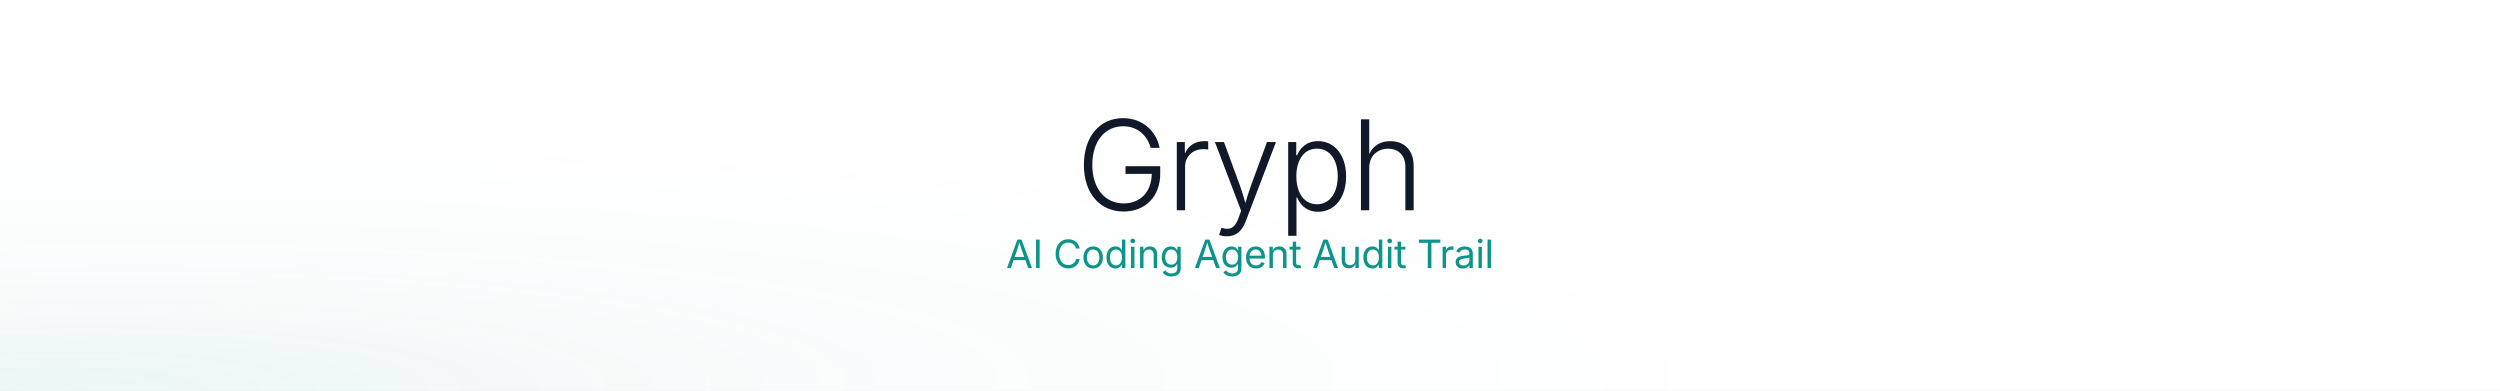
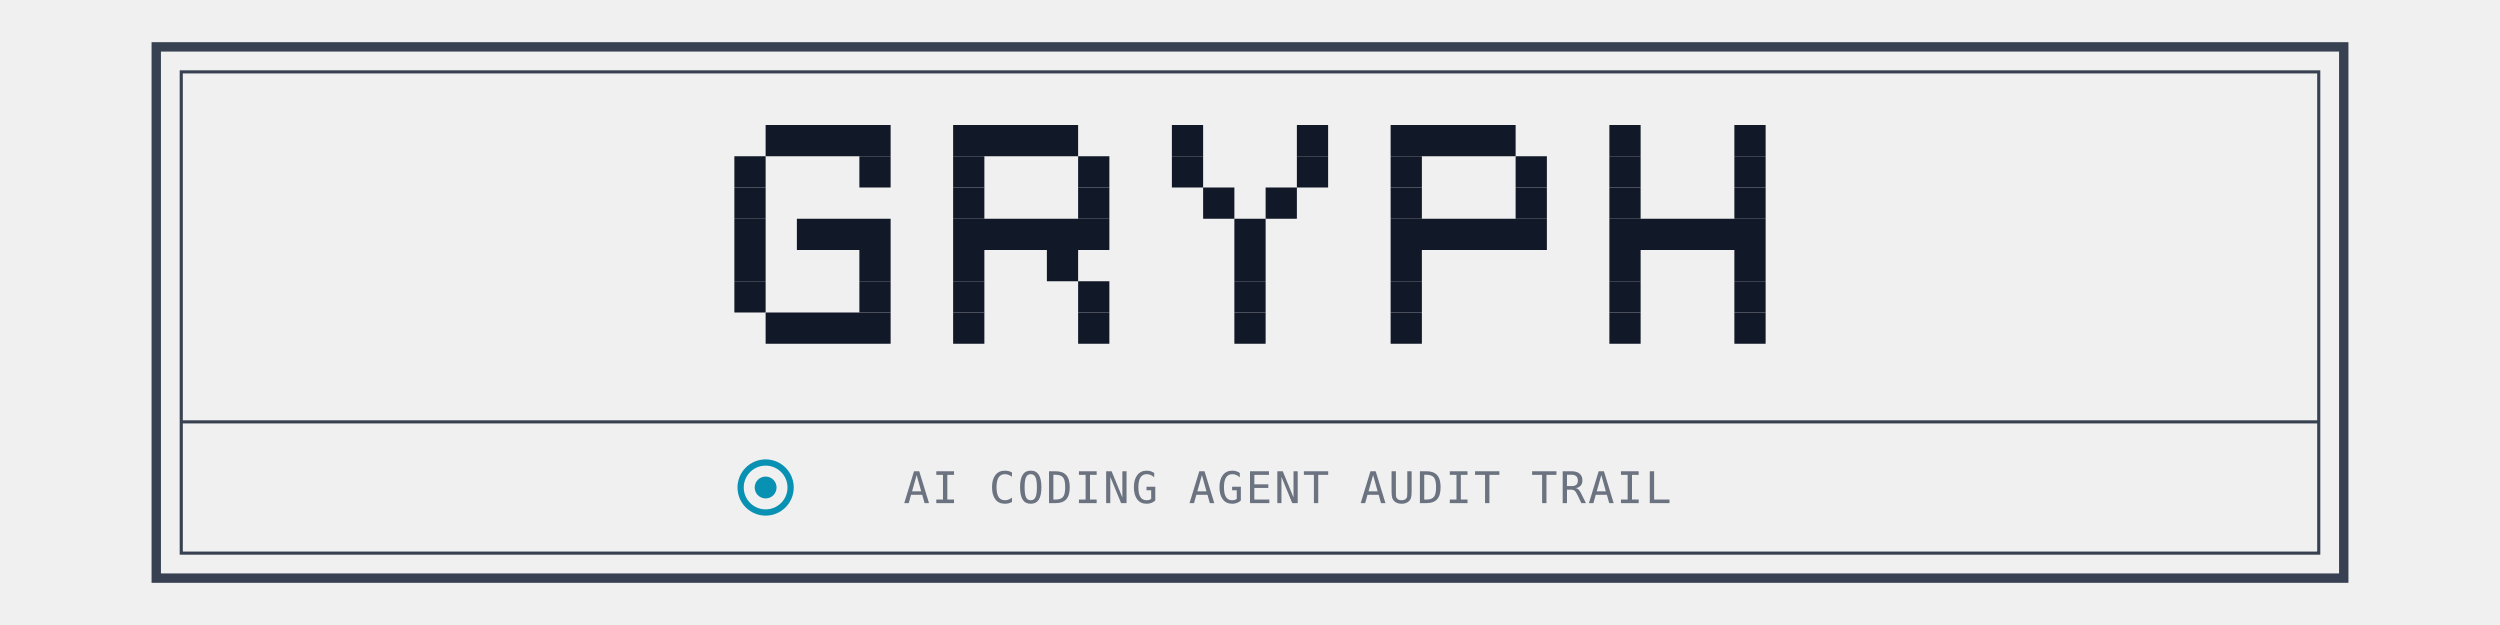
- <svg xmlns="http://www.w3.org/2000/svg" width="1280" height="200" viewBox="0 0 1280 200" fill="none">
-   <defs>
-     <radialGradient id="tealSweepLight" cx="0.1" cy="0.95" r="0.6" fx="0.02" fy="1">
-       <stop offset="0%" stop-color="#0D9488" stop-opacity="0.08" />
-       <stop offset="50%" stop-color="#0D9488" stop-opacity="0.02" />
-       <stop offset="100%" stop-color="#0D9488" stop-opacity="0" />
-     </radialGradient>
-   </defs>
-   <rect width="1280" height="200" fill="#FFFFFF" />
-   <rect width="1280" height="200" fill="url(#tealSweepLight)" />
-   <text x="640" y="85" text-anchor="middle" dominant-baseline="middle" font-family="-apple-system, BlinkMacSystemFont, 'Segoe UI', system-ui, sans-serif" font-weight="300" font-size="64" fill="#111827" letter-spacing="-0.02em">Gryph</text>
-   <text x="640" y="130" text-anchor="middle" dominant-baseline="middle" font-family="-apple-system, BlinkMacSystemFont, 'Segoe UI', system-ui, sans-serif" font-weight="400" font-size="20" fill="#0D9488" letter-spacing="-0.01em">AI Coding Agent Audit Trail</text>
+ <svg xmlns="http://www.w3.org/2000/svg" viewBox="0 0 800 200" width="800" height="200">
+   <rect x="50" y="15" width="700" height="170" fill="none" stroke="#374151" stroke-width="3" />
+   <rect x="58" y="23" width="684" height="154" fill="none" stroke="#374151" stroke-width="1" />
+   <line x1="58" y1="135" x2="742" y2="135" stroke="#374151" stroke-width="1" />
+   <g fill="#111827">
+     <g>
+       <rect x="245" y="40" width="40" height="10" />
+       <rect x="235" y="50" width="10" height="10" />
+       <rect x="275" y="50" width="10" height="10" />
+       <rect x="235" y="60" width="10" height="10" />
+       <rect x="235" y="70" width="10" height="10" />
+       <rect x="255" y="70" width="30" height="10" />
+       <rect x="235" y="80" width="10" height="10" />
+       <rect x="275" y="80" width="10" height="10" />
+       <rect x="235" y="90" width="10" height="10" />
+       <rect x="275" y="90" width="10" height="10" />
+       <rect x="245" y="100" width="40" height="10" />
+     </g>
+     <g>
+       <rect x="305" y="40" width="40" height="10" />
+       <rect x="305" y="50" width="10" height="10" />
+       <rect x="345" y="50" width="10" height="10" />
+       <rect x="305" y="60" width="10" height="10" />
+       <rect x="345" y="60" width="10" height="10" />
+       <rect x="305" y="70" width="50" height="10" />
+       <rect x="305" y="80" width="10" height="10" />
+       <rect x="335" y="80" width="10" height="10" />
+       <rect x="305" y="90" width="10" height="10" />
+       <rect x="345" y="90" width="10" height="10" />
+       <rect x="305" y="100" width="10" height="10" />
+       <rect x="345" y="100" width="10" height="10" />
+     </g>
+     <g>
+       <rect x="375" y="40" width="10" height="10" />
+       <rect x="415" y="40" width="10" height="10" />
+       <rect x="375" y="50" width="10" height="10" />
+       <rect x="415" y="50" width="10" height="10" />
+       <rect x="385" y="60" width="10" height="10" />
+       <rect x="405" y="60" width="10" height="10" />
+       <rect x="395" y="70" width="10" height="10" />
+       <rect x="395" y="80" width="10" height="10" />
+       <rect x="395" y="90" width="10" height="10" />
+       <rect x="395" y="100" width="10" height="10" />
+     </g>
+     <g>
+       <rect x="445" y="40" width="40" height="10" />
+       <rect x="445" y="50" width="10" height="10" />
+       <rect x="485" y="50" width="10" height="10" />
+       <rect x="445" y="60" width="10" height="10" />
+       <rect x="485" y="60" width="10" height="10" />
+       <rect x="445" y="70" width="50" height="10" />
+       <rect x="445" y="80" width="10" height="10" />
+       <rect x="445" y="90" width="10" height="10" />
+       <rect x="445" y="100" width="10" height="10" />
+     </g>
+     <g>
+       <rect x="515" y="40" width="10" height="10" />
+       <rect x="555" y="40" width="10" height="10" />
+       <rect x="515" y="50" width="10" height="10" />
+       <rect x="555" y="50" width="10" height="10" />
+       <rect x="515" y="60" width="10" height="10" />
+       <rect x="555" y="60" width="10" height="10" />
+       <rect x="515" y="70" width="50" height="10" />
+       <rect x="515" y="80" width="10" height="10" />
+       <rect x="555" y="80" width="10" height="10" />
+       <rect x="515" y="90" width="10" height="10" />
+       <rect x="555" y="90" width="10" height="10" />
+       <rect x="515" y="100" width="10" height="10" />
+       <rect x="555" y="100" width="10" height="10" />
+     </g>
+   </g>
+   <g transform="translate(400, 156)">
+     <circle cx="-155" cy="0" r="8" fill="none" stroke="#0891B2" stroke-width="2" />
+     <circle cx="-155" cy="0" r="3.5" fill="#0891B2" />
+     <text x="12" y="5" text-anchor="middle" font-family="'SF Mono', 'Cascadia Code', 'Fira Code', 'Consolas', monospace" font-size="14" fill="#6B7280" letter-spacing="0.05em">AI CODING AGENT AUDIT TRAIL</text>
+   </g>
</svg>
